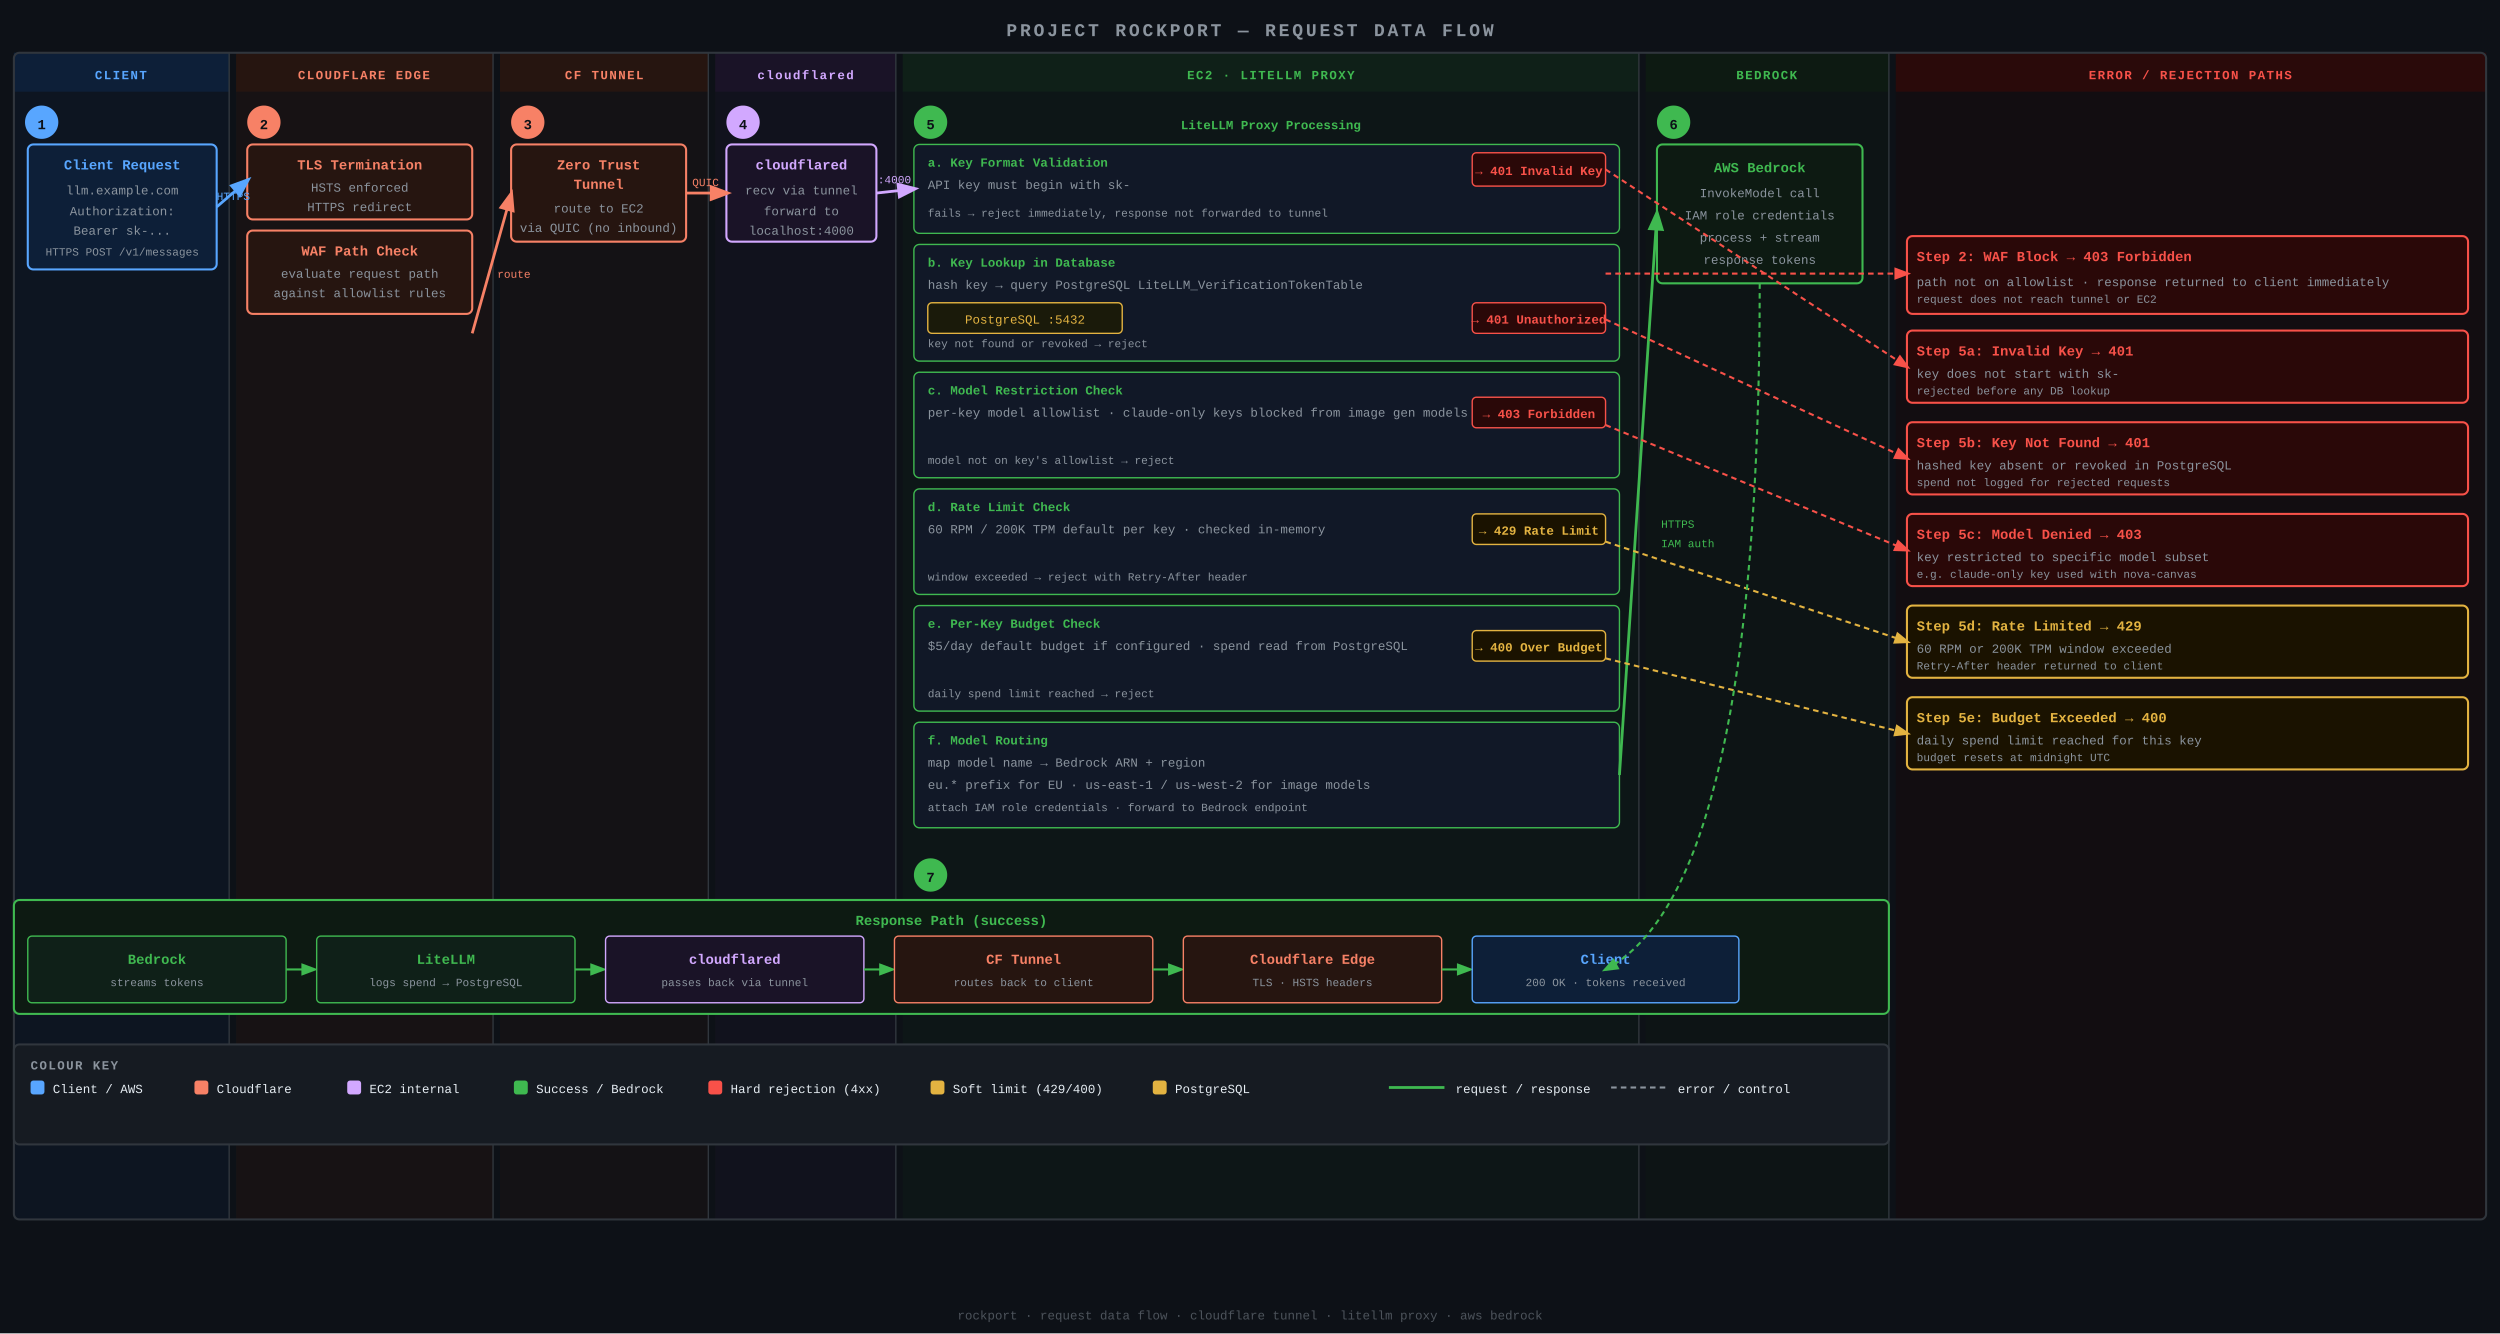
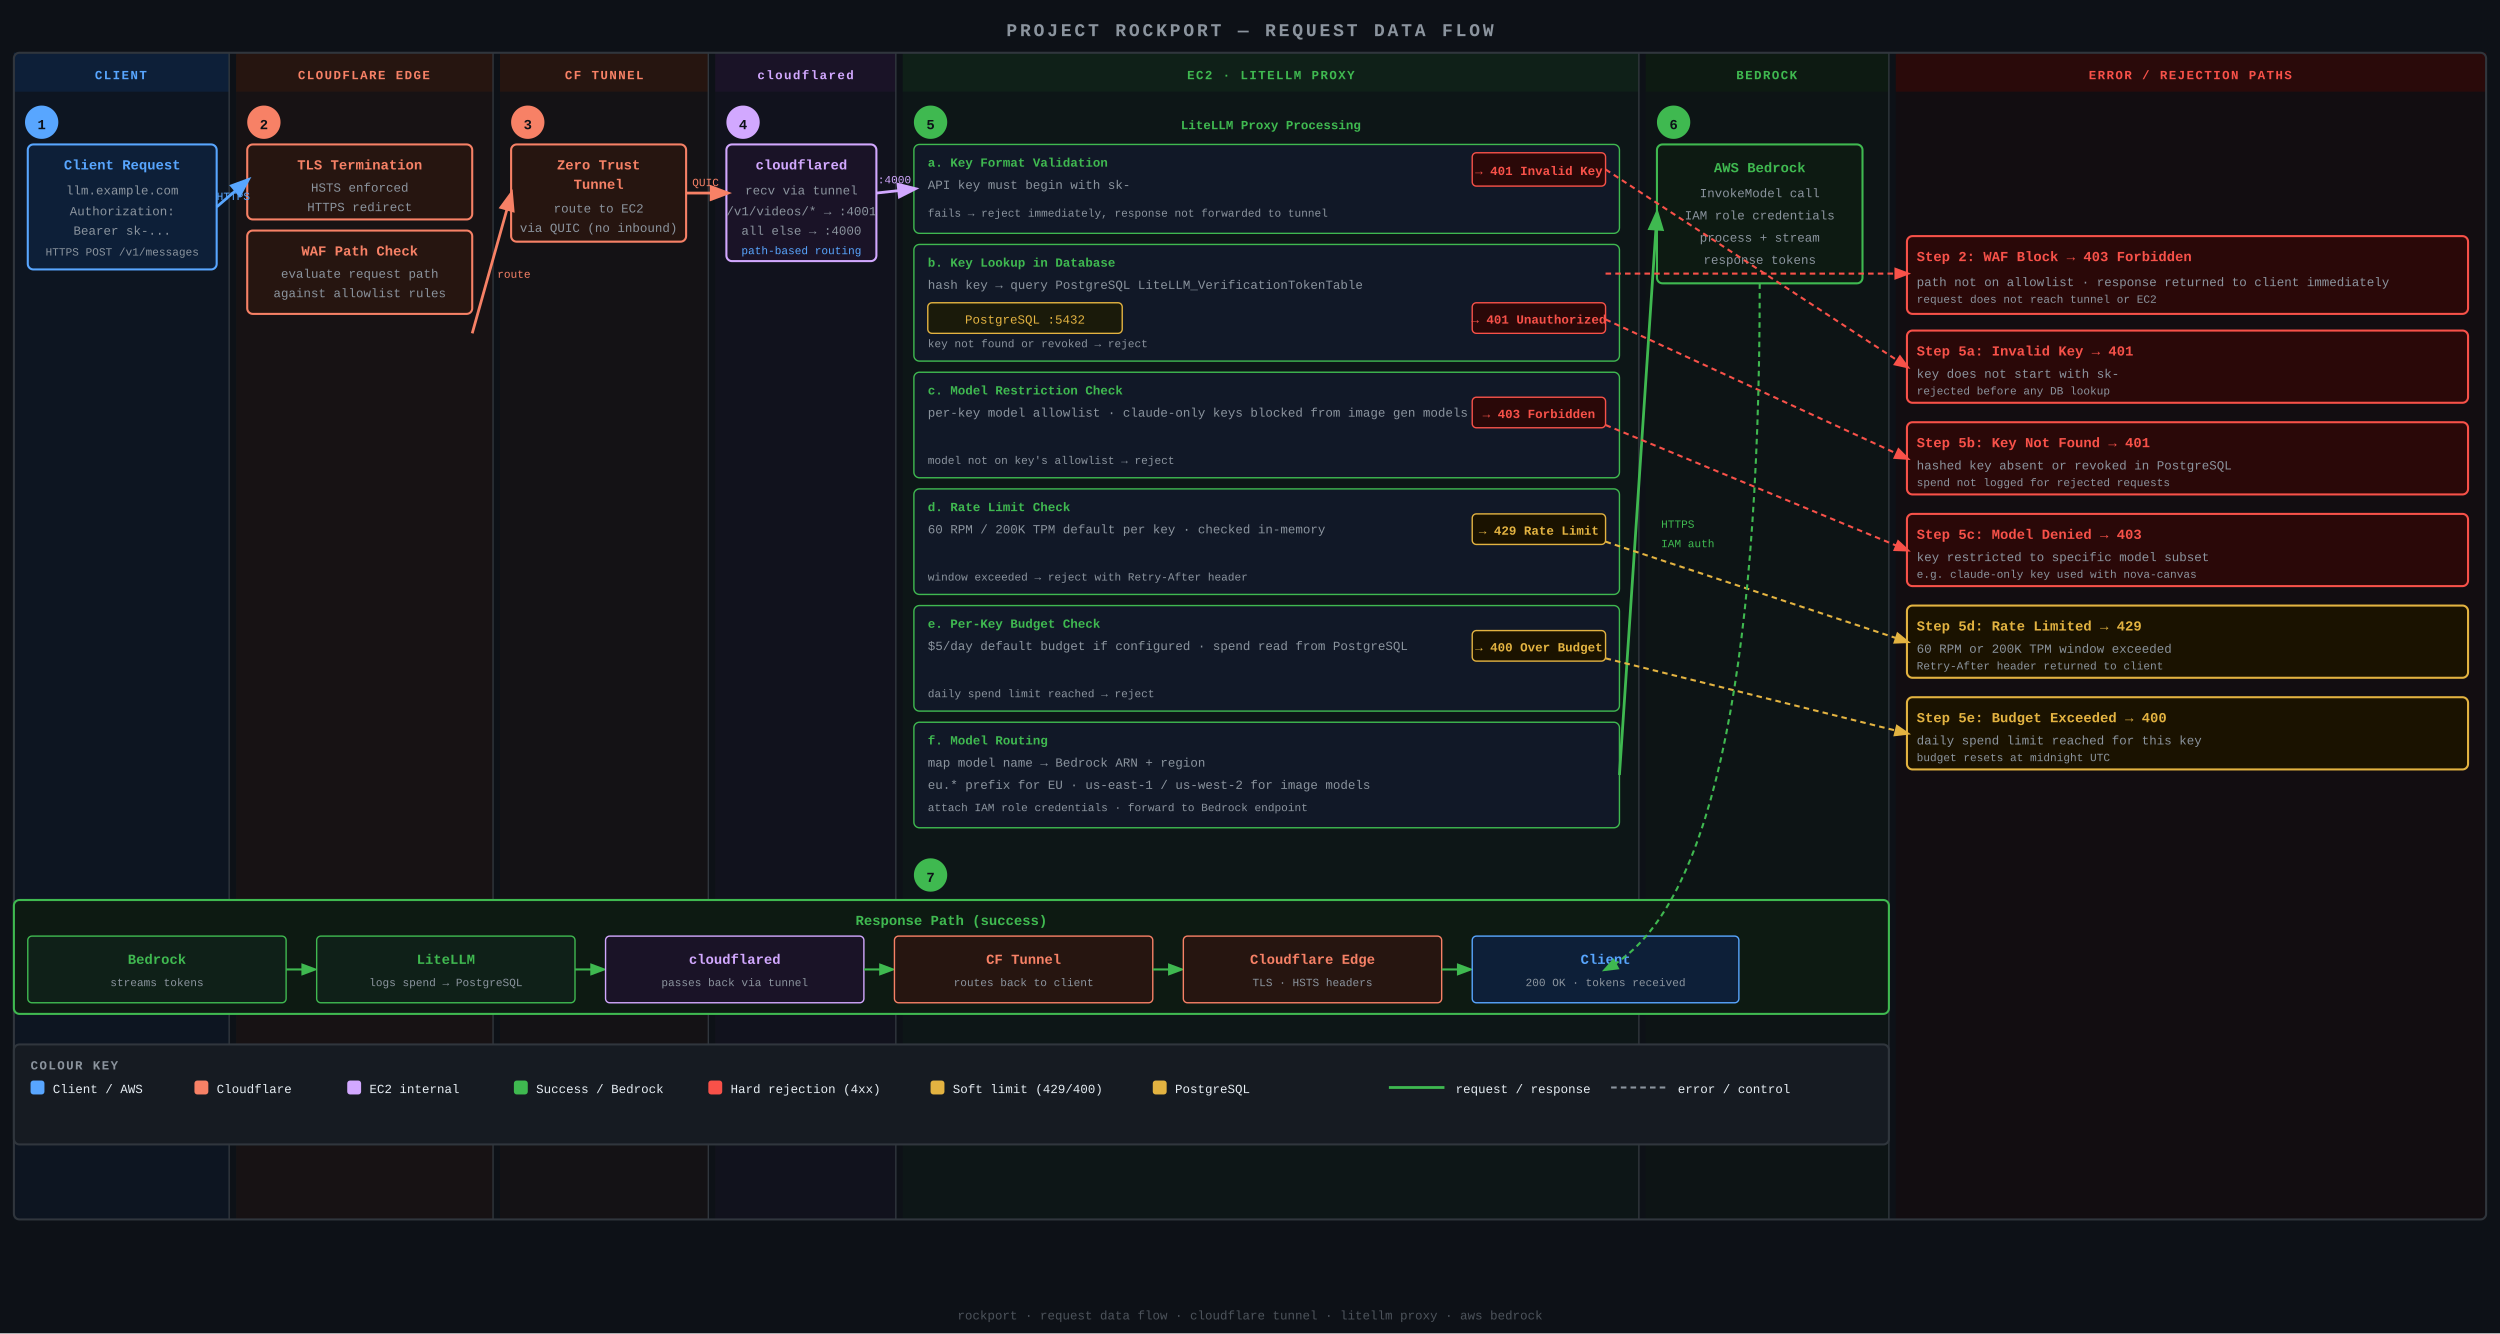
<svg xmlns="http://www.w3.org/2000/svg" viewBox="0 0 1800 960" width="1800" height="960" font-family="'Courier New', Courier, monospace">
  <defs>
    <marker id="ah" markerWidth="8" markerHeight="8" refX="6" refY="3" orient="auto">
      <path d="M0,0 L0,6 L8,3 z" fill="#8b949e" />
    </marker>
    <marker id="ah-green" markerWidth="8" markerHeight="8" refX="6" refY="3" orient="auto">
      <path d="M0,0 L0,6 L8,3 z" fill="#3fb950" />
    </marker>
    <marker id="ah-red" markerWidth="8" markerHeight="8" refX="6" refY="3" orient="auto">
      <path d="M0,0 L0,6 L8,3 z" fill="#f85149" />
    </marker>
    <marker id="ah-orange" markerWidth="8" markerHeight="8" refX="6" refY="3" orient="auto">
      <path d="M0,0 L0,6 L8,3 z" fill="#f78166" />
    </marker>
    <marker id="ah-blue" markerWidth="8" markerHeight="8" refX="6" refY="3" orient="auto">
      <path d="M0,0 L0,6 L8,3 z" fill="#58a6ff" />
    </marker>
    <marker id="ah-purple" markerWidth="8" markerHeight="8" refX="6" refY="3" orient="auto">
      <path d="M0,0 L0,6 L8,3 z" fill="#d2a8ff" />
    </marker>
    <marker id="ah-yellow" markerWidth="8" markerHeight="8" refX="6" refY="3" orient="auto">
      <path d="M0,0 L0,6 L8,3 z" fill="#e3b341" />
    </marker>
  </defs>
  <rect width="1800" height="960" fill="#0d1117" />
  <text x="900" y="26" text-anchor="middle" fill="#8b949e" font-size="13" font-weight="bold" letter-spacing="2">PROJECT ROCKPORT — REQUEST DATA FLOW</text>
  <rect x="10" y="38" width="155" height="840" rx="0" fill="#0d1f38" opacity="0.3" />
  <rect x="170" y="38" width="185" height="840" rx="0" fill="#261510" opacity="0.4" />
  <rect x="360" y="38" width="150" height="840" rx="0" fill="#261510" opacity="0.25" />
  <rect x="515" y="38" width="130" height="840" rx="0" fill="#1a1327" opacity="0.35" />
  <rect x="650" y="38" width="530" height="840" rx="0" fill="#0f2018" opacity="0.35" />
  <rect x="1185" y="38" width="175" height="840" rx="0" fill="#0d1a12" opacity="0.4" />
  <rect x="1365" y="38" width="425" height="840" rx="0" fill="#1a0808" opacity="0.4" />
  <rect x="10" y="38" width="155" height="28" fill="#0d1f38" />
  <rect x="170" y="38" width="185" height="28" fill="#261510" />
  <rect x="360" y="38" width="150" height="28" fill="#261510" />
  <rect x="515" y="38" width="130" height="28" fill="#1a1327" />
  <rect x="650" y="38" width="530" height="28" fill="#0f2018" />
  <rect x="1185" y="38" width="175" height="28" fill="#0d1a12" />
  <rect x="1365" y="38" width="425" height="28" fill="#2a0a0a" />
  <text x="87" y="57" text-anchor="middle" fill="#58a6ff" font-size="9" font-weight="bold" letter-spacing="1">CLIENT</text>
  <text x="262" y="57" text-anchor="middle" fill="#f78166" font-size="9" font-weight="bold" letter-spacing="1">CLOUDFLARE EDGE</text>
  <text x="435" y="57" text-anchor="middle" fill="#f78166" font-size="9" font-weight="bold" letter-spacing="1">CF TUNNEL</text>
  <text x="580" y="57" text-anchor="middle" fill="#d2a8ff" font-size="9" font-weight="bold" letter-spacing="1">cloudflared</text>
  <text x="915" y="57" text-anchor="middle" fill="#3fb950" font-size="9" font-weight="bold" letter-spacing="1">EC2 · LITELLM PROXY</text>
  <text x="1272" y="57" text-anchor="middle" fill="#3fb950" font-size="9" font-weight="bold" letter-spacing="1">BEDROCK</text>
  <text x="1577" y="57" text-anchor="middle" fill="#f85149" font-size="9" font-weight="bold" letter-spacing="1">ERROR / REJECTION PATHS</text>
  <line x1="165" y1="38" x2="165" y2="878" stroke="#30363d" stroke-width="1" />
  <line x1="355" y1="38" x2="355" y2="878" stroke="#30363d" stroke-width="1" />
  <line x1="510" y1="38" x2="510" y2="878" stroke="#30363d" stroke-width="1" />
  <line x1="645" y1="38" x2="645" y2="878" stroke="#30363d" stroke-width="1" />
  <line x1="1180" y1="38" x2="1180" y2="878" stroke="#30363d" stroke-width="1" />
  <line x1="1360" y1="38" x2="1360" y2="878" stroke="#30363d" stroke-width="1" />
  <rect x="10" y="38" width="1780" height="840" rx="4" fill="none" stroke="#30363d" stroke-width="1.5" />
  <circle cx="30" cy="88" r="12" fill="#58a6ff" />
  <text x="30" y="93" text-anchor="middle" fill="#0d1117" font-size="10" font-weight="bold">1</text>
  <rect x="20" y="104" width="136" height="90" rx="4" fill="#0d1f38" stroke="#58a6ff" stroke-width="1.5" />
  <text x="88" y="122" text-anchor="middle" fill="#58a6ff" font-size="10" font-weight="bold">Client Request</text>
  <text x="88" y="140" text-anchor="middle" fill="#8b949e" font-size="9">llm.example.com</text>
  <text x="88" y="155" text-anchor="middle" fill="#8b949e" font-size="9">Authorization:</text>
  <text x="88" y="169" text-anchor="middle" fill="#8b949e" font-size="9">Bearer sk-...</text>
  <text x="88" y="184" text-anchor="middle" fill="#8b949e" font-size="8">HTTPS POST /v1/messages</text>
  <circle cx="190" cy="88" r="12" fill="#f78166" />
  <text x="190" y="93" text-anchor="middle" fill="#0d1117" font-size="10" font-weight="bold">2</text>
  <rect x="178" y="104" width="162" height="54" rx="4" fill="#261510" stroke="#f78166" stroke-width="1.5" />
  <text x="259" y="122" text-anchor="middle" fill="#f78166" font-size="10" font-weight="bold">TLS Termination</text>
  <text x="259" y="138" text-anchor="middle" fill="#8b949e" font-size="9">HSTS enforced</text>
  <text x="259" y="152" text-anchor="middle" fill="#8b949e" font-size="9">HTTPS redirect</text>
  <rect x="178" y="166" width="162" height="60" rx="4" fill="#261510" stroke="#f78166" stroke-width="1.5" />
  <text x="259" y="184" text-anchor="middle" fill="#f78166" font-size="10" font-weight="bold">WAF Path Check</text>
  <text x="259" y="200" text-anchor="middle" fill="#8b949e" font-size="9">evaluate request path</text>
  <text x="259" y="214" text-anchor="middle" fill="#8b949e" font-size="9">against allowlist rules</text>
  <circle cx="380" cy="88" r="12" fill="#f78166" />
  <text x="380" y="93" text-anchor="middle" fill="#0d1117" font-size="10" font-weight="bold">3</text>
  <rect x="368" y="104" width="126" height="70" rx="4" fill="#261510" stroke="#f78166" stroke-width="1.5" />
  <text x="431" y="122" text-anchor="middle" fill="#f78166" font-size="10" font-weight="bold">Zero Trust</text>
  <text x="431" y="136" text-anchor="middle" fill="#f78166" font-size="10" font-weight="bold">Tunnel</text>
  <text x="431" y="153" text-anchor="middle" fill="#8b949e" font-size="9">route to EC2</text>
  <text x="431" y="167" text-anchor="middle" fill="#8b949e" font-size="9">via QUIC (no inbound)</text>
  <circle cx="535" cy="88" r="12" fill="#d2a8ff" />
  <text x="535" y="93" text-anchor="middle" fill="#0d1117" font-size="10" font-weight="bold">4</text>
-   <rect x="523" y="104" width="108" height="70" rx="4" fill="#1a1327" stroke="#d2a8ff" stroke-width="1.5" />
+   <rect x="523" y="104" width="108" height="84" rx="4" fill="#1a1327" stroke="#d2a8ff" stroke-width="1.5" />
  <text x="577" y="122" text-anchor="middle" fill="#d2a8ff" font-size="10" font-weight="bold">cloudflared</text>
  <text x="577" y="140" text-anchor="middle" fill="#8b949e" font-size="9">recv via tunnel</text>
-   <text x="577" y="155" text-anchor="middle" fill="#8b949e" font-size="9">forward to</text>
-   <text x="577" y="169" text-anchor="middle" fill="#8b949e" font-size="9">localhost:4000</text>
+   <text x="577" y="155" text-anchor="middle" fill="#8b949e" font-size="9">/v1/videos/* → :4001</text>
+   <text x="577" y="169" text-anchor="middle" fill="#8b949e" font-size="9">all else → :4000</text>
+   <text x="577" y="183" text-anchor="middle" fill="#58a6ff" font-size="8">path-based routing</text>
  <circle cx="670" cy="88" r="12" fill="#3fb950" />
  <text x="670" y="93" text-anchor="middle" fill="#0d1117" font-size="10" font-weight="bold">5</text>
  <text x="915" y="93" text-anchor="middle" fill="#3fb950" font-size="9" font-weight="bold">LiteLLM Proxy Processing</text>
  <rect x="658" y="104" width="508" height="64" rx="4" fill="#111827" stroke="#3fb950" stroke-width="1" />
  <text x="668" y="120" fill="#3fb950" font-size="9" font-weight="bold">a.  Key Format Validation</text>
  <text x="668" y="136" fill="#8b949e" font-size="9">API key must begin with  sk-</text>
  <rect x="1060" y="110" width="96" height="24" rx="3" fill="#2a0808" stroke="#f85149" stroke-width="1" />
  <text x="1108" y="126" text-anchor="middle" fill="#f85149" font-size="9" font-weight="bold">→ 401 Invalid Key</text>
  <text x="668" y="156" fill="#8b949e" font-size="8">fails → reject immediately, response not forwarded to tunnel</text>
  <rect x="658" y="176" width="508" height="84" rx="4" fill="#111827" stroke="#3fb950" stroke-width="1" />
  <text x="668" y="192" fill="#3fb950" font-size="9" font-weight="bold">b.  Key Lookup in Database</text>
  <text x="668" y="208" fill="#8b949e" font-size="9">hash key → query PostgreSQL  LiteLLM_VerificationTokenTable</text>
  <rect x="668" y="218" width="140" height="22" rx="3" fill="#1a1a0a" stroke="#e3b341" stroke-width="1" />
  <text x="738" y="233" text-anchor="middle" fill="#e3b341" font-size="9">PostgreSQL :5432</text>
  <rect x="1060" y="218" width="96" height="22" rx="3" fill="#2a0808" stroke="#f85149" stroke-width="1" />
  <text x="1108" y="233" text-anchor="middle" fill="#f85149" font-size="9" font-weight="bold">→ 401 Unauthorized</text>
  <text x="668" y="250" fill="#8b949e" font-size="8">key not found or revoked → reject</text>
  <rect x="658" y="268" width="508" height="76" rx="4" fill="#111827" stroke="#3fb950" stroke-width="1" />
  <text x="668" y="284" fill="#3fb950" font-size="9" font-weight="bold">c.  Model Restriction Check</text>
  <text x="668" y="300" fill="#8b949e" font-size="9">per-key model allowlist · claude-only keys blocked from image gen models</text>
  <rect x="1060" y="286" width="96" height="22" rx="3" fill="#2a0808" stroke="#f85149" stroke-width="1" />
  <text x="1108" y="301" text-anchor="middle" fill="#f85149" font-size="9" font-weight="bold">→ 403 Forbidden</text>
  <text x="668" y="334" fill="#8b949e" font-size="8">model not on key's allowlist → reject</text>
  <rect x="658" y="352" width="508" height="76" rx="4" fill="#111827" stroke="#3fb950" stroke-width="1" />
  <text x="668" y="368" fill="#3fb950" font-size="9" font-weight="bold">d.  Rate Limit Check</text>
  <text x="668" y="384" fill="#8b949e" font-size="9">60 RPM  /  200K TPM default per key  ·  checked in-memory</text>
  <rect x="1060" y="370" width="96" height="22" rx="3" fill="#1a1200" stroke="#e3b341" stroke-width="1" />
  <text x="1108" y="385" text-anchor="middle" fill="#e3b341" font-size="9" font-weight="bold">→ 429 Rate Limit</text>
  <text x="668" y="418" fill="#8b949e" font-size="8">window exceeded → reject with Retry-After header</text>
  <rect x="658" y="436" width="508" height="76" rx="4" fill="#111827" stroke="#3fb950" stroke-width="1" />
  <text x="668" y="452" fill="#3fb950" font-size="9" font-weight="bold">e.  Per-Key Budget Check</text>
  <text x="668" y="468" fill="#8b949e" font-size="9">$5/day default budget if configured  ·  spend read from PostgreSQL</text>
  <rect x="1060" y="454" width="96" height="22" rx="3" fill="#1a1200" stroke="#e3b341" stroke-width="1" />
  <text x="1108" y="469" text-anchor="middle" fill="#e3b341" font-size="9" font-weight="bold">→ 400 Over Budget</text>
  <text x="668" y="502" fill="#8b949e" font-size="8">daily spend limit reached → reject</text>
  <rect x="658" y="520" width="508" height="76" rx="4" fill="#111827" stroke="#3fb950" stroke-width="1" />
  <text x="668" y="536" fill="#3fb950" font-size="9" font-weight="bold">f.  Model Routing</text>
  <text x="668" y="552" fill="#8b949e" font-size="9">map model name → Bedrock ARN + region</text>
  <text x="668" y="568" fill="#8b949e" font-size="9">eu.* prefix for EU  ·  us-east-1 / us-west-2 for image models</text>
  <text x="668" y="584" fill="#8b949e" font-size="8">attach IAM role credentials · forward to Bedrock endpoint</text>
  <circle cx="1205" cy="88" r="12" fill="#3fb950" />
  <text x="1205" y="93" text-anchor="middle" fill="#0d1117" font-size="10" font-weight="bold">6</text>
  <rect x="1193" y="104" width="148" height="100" rx="4" fill="#0d1a12" stroke="#3fb950" stroke-width="1.5" />
  <text x="1267" y="124" text-anchor="middle" fill="#3fb950" font-size="10" font-weight="bold">AWS Bedrock</text>
  <text x="1267" y="142" text-anchor="middle" fill="#8b949e" font-size="9">InvokeModel call</text>
  <text x="1267" y="158" text-anchor="middle" fill="#8b949e" font-size="9">IAM role credentials</text>
  <text x="1267" y="174" text-anchor="middle" fill="#8b949e" font-size="9">process + stream</text>
  <text x="1267" y="190" text-anchor="middle" fill="#8b949e" font-size="9">response tokens</text>
  <rect x="1373" y="170" width="404" height="56" rx="4" fill="#2a0808" stroke="#f85149" stroke-width="1.5" />
  <text x="1380" y="188" fill="#f85149" font-size="10" font-weight="bold">Step 2: WAF Block → 403 Forbidden</text>
  <text x="1380" y="206" fill="#8b949e" font-size="9">path not on allowlist · response returned to client immediately</text>
  <text x="1380" y="218" fill="#8b949e" font-size="8">request does not reach tunnel or EC2</text>
  <rect x="1373" y="238" width="404" height="52" rx="4" fill="#2a0808" stroke="#f85149" stroke-width="1.5" />
  <text x="1380" y="256" fill="#f85149" font-size="10" font-weight="bold">Step 5a: Invalid Key → 401</text>
  <text x="1380" y="272" fill="#8b949e" font-size="9">key does not start with  sk-</text>
  <text x="1380" y="284" fill="#8b949e" font-size="8">rejected before any DB lookup</text>
  <rect x="1373" y="304" width="404" height="52" rx="4" fill="#2a0808" stroke="#f85149" stroke-width="1.5" />
  <text x="1380" y="322" fill="#f85149" font-size="10" font-weight="bold">Step 5b: Key Not Found → 401</text>
  <text x="1380" y="338" fill="#8b949e" font-size="9">hashed key absent or revoked in PostgreSQL</text>
  <text x="1380" y="350" fill="#8b949e" font-size="8">spend not logged for rejected requests</text>
  <rect x="1373" y="370" width="404" height="52" rx="4" fill="#2a0808" stroke="#f85149" stroke-width="1.5" />
  <text x="1380" y="388" fill="#f85149" font-size="10" font-weight="bold">Step 5c: Model Denied → 403</text>
  <text x="1380" y="404" fill="#8b949e" font-size="9">key restricted to specific model subset</text>
  <text x="1380" y="416" fill="#8b949e" font-size="8">e.g. claude-only key used with nova-canvas</text>
  <rect x="1373" y="436" width="404" height="52" rx="4" fill="#1a1200" stroke="#e3b341" stroke-width="1.5" />
  <text x="1380" y="454" fill="#e3b341" font-size="10" font-weight="bold">Step 5d: Rate Limited → 429</text>
  <text x="1380" y="470" fill="#8b949e" font-size="9">60 RPM or 200K TPM window exceeded</text>
  <text x="1380" y="482" fill="#8b949e" font-size="8">Retry-After header returned to client</text>
  <rect x="1373" y="502" width="404" height="52" rx="4" fill="#1a1200" stroke="#e3b341" stroke-width="1.5" />
  <text x="1380" y="520" fill="#e3b341" font-size="10" font-weight="bold">Step 5e: Budget Exceeded → 400</text>
  <text x="1380" y="536" fill="#8b949e" font-size="9">daily spend limit reached for this key</text>
  <text x="1380" y="548" fill="#8b949e" font-size="8">budget resets at midnight UTC</text>
  <circle cx="670" cy="630" r="12" fill="#3fb950" />
  <text x="670" y="635" text-anchor="middle" fill="#0d1117" font-size="10" font-weight="bold">7</text>
  <rect x="10" y="648" width="1350" height="82" rx="4" fill="#0d1a12" stroke="#3fb950" stroke-width="1.5" />
  <text x="685" y="666" text-anchor="middle" fill="#3fb950" font-size="10" font-weight="bold">Response Path (success)</text>
  <rect x="20" y="674" width="186" height="48" rx="3" fill="#0f2018" stroke="#3fb950" stroke-width="1" />
  <text x="113" y="694" text-anchor="middle" fill="#3fb950" font-size="10" font-weight="bold">Bedrock</text>
  <text x="113" y="710" text-anchor="middle" fill="#8b949e" font-size="8">streams tokens</text>
  <line x1="206" y1="698" x2="226" y2="698" stroke="#3fb950" stroke-width="1.5" marker-end="url(#ah-green)" />
  <rect x="228" y="674" width="186" height="48" rx="3" fill="#0f2018" stroke="#3fb950" stroke-width="1" />
  <text x="321" y="694" text-anchor="middle" fill="#3fb950" font-size="10" font-weight="bold">LiteLLM</text>
  <text x="321" y="710" text-anchor="middle" fill="#8b949e" font-size="8">logs spend → PostgreSQL</text>
  <line x1="414" y1="698" x2="434" y2="698" stroke="#3fb950" stroke-width="1.5" marker-end="url(#ah-green)" />
  <rect x="436" y="674" width="186" height="48" rx="3" fill="#1a1327" stroke="#d2a8ff" stroke-width="1" />
  <text x="529" y="694" text-anchor="middle" fill="#d2a8ff" font-size="10" font-weight="bold">cloudflared</text>
  <text x="529" y="710" text-anchor="middle" fill="#8b949e" font-size="8">passes back via tunnel</text>
  <line x1="622" y1="698" x2="642" y2="698" stroke="#3fb950" stroke-width="1.5" marker-end="url(#ah-green)" />
  <rect x="644" y="674" width="186" height="48" rx="3" fill="#261510" stroke="#f78166" stroke-width="1" />
  <text x="737" y="694" text-anchor="middle" fill="#f78166" font-size="10" font-weight="bold">CF Tunnel</text>
  <text x="737" y="710" text-anchor="middle" fill="#8b949e" font-size="8">routes back to client</text>
  <line x1="830" y1="698" x2="850" y2="698" stroke="#3fb950" stroke-width="1.5" marker-end="url(#ah-green)" />
  <rect x="852" y="674" width="186" height="48" rx="3" fill="#261510" stroke="#f78166" stroke-width="1" />
  <text x="945" y="694" text-anchor="middle" fill="#f78166" font-size="10" font-weight="bold">Cloudflare Edge</text>
  <text x="945" y="710" text-anchor="middle" fill="#8b949e" font-size="8">TLS · HSTS headers</text>
  <line x1="1038" y1="698" x2="1058" y2="698" stroke="#3fb950" stroke-width="1.5" marker-end="url(#ah-green)" />
  <rect x="1060" y="674" width="192" height="48" rx="3" fill="#0d1f38" stroke="#58a6ff" stroke-width="1" />
  <text x="1156" y="694" text-anchor="middle" fill="#58a6ff" font-size="10" font-weight="bold">Client</text>
  <text x="1156" y="710" text-anchor="middle" fill="#8b949e" font-size="8">200 OK · tokens received</text>
  <line x1="156" y1="149" x2="178" y2="130" stroke="#58a6ff" stroke-width="2" marker-end="url(#ah-blue)" />
  <text x="168" y="144" text-anchor="middle" fill="#58a6ff" font-size="8">HTTPS</text>
  <line x1="340" y1="240" x2="368" y2="140" stroke="#f78166" stroke-width="2" marker-end="url(#ah-orange)" />
  <text x="358" y="200" fill="#f78166" font-size="8">route</text>
  <line x1="494" y1="139" x2="523" y2="139" stroke="#f78166" stroke-width="2" marker-end="url(#ah-orange)" />
  <text x="508" y="134" text-anchor="middle" fill="#f78166" font-size="8">QUIC</text>
  <line x1="631" y1="139" x2="658" y2="136" stroke="#d2a8ff" stroke-width="2" marker-end="url(#ah-purple)" />
  <text x="644" y="132" text-anchor="middle" fill="#d2a8ff" font-size="8">:4000</text>
  <line x1="1166" y1="558" x2="1193" y2="154" stroke="#3fb950" stroke-width="2" marker-end="url(#ah-green)" />
  <text x="1196" y="380" fill="#3fb950" font-size="8">HTTPS</text>
  <text x="1196" y="394" fill="#3fb950" font-size="8">IAM auth</text>
  <line x1="1156" y1="197" x2="1373" y2="197" stroke="#f85149" stroke-width="1.5" stroke-dasharray="4,3" marker-end="url(#ah-red)" />
  <line x1="1156" y1="122" x2="1373" y2="264" stroke="#f85149" stroke-width="1.5" stroke-dasharray="4,3" marker-end="url(#ah-red)" />
  <line x1="1156" y1="230" x2="1373" y2="330" stroke="#f85149" stroke-width="1.5" stroke-dasharray="4,3" marker-end="url(#ah-red)" />
  <line x1="1156" y1="306" x2="1373" y2="396" stroke="#f85149" stroke-width="1.5" stroke-dasharray="4,3" marker-end="url(#ah-red)" />
  <line x1="1156" y1="390" x2="1373" y2="462" stroke="#e3b341" stroke-width="1.5" stroke-dasharray="4,3" marker-end="url(#ah-yellow)" />
  <line x1="1156" y1="474" x2="1373" y2="528" stroke="#e3b341" stroke-width="1.5" stroke-dasharray="4,3" marker-end="url(#ah-yellow)" />
  <path d="M 1267 204 Q 1267 640 1156 698" stroke="#3fb950" stroke-width="1.5" stroke-dasharray="4,3" fill="none" marker-end="url(#ah-green)" />
  <rect x="10" y="752" width="1350" height="72" rx="4" fill="#161b22" stroke="#30363d" stroke-width="1.5" />
  <text x="22" y="770" fill="#8b949e" font-size="9" font-weight="bold" letter-spacing="1">COLOUR KEY</text>
  <rect x="22" y="778" width="10" height="10" rx="2" fill="#58a6ff" />
  <text x="38" y="787" fill="#e6edf3" font-size="9">Client / AWS</text>
  <rect x="140" y="778" width="10" height="10" rx="2" fill="#f78166" />
  <text x="156" y="787" fill="#e6edf3" font-size="9">Cloudflare</text>
  <rect x="250" y="778" width="10" height="10" rx="2" fill="#d2a8ff" />
  <text x="266" y="787" fill="#e6edf3" font-size="9">EC2 internal</text>
  <rect x="370" y="778" width="10" height="10" rx="2" fill="#3fb950" />
  <text x="386" y="787" fill="#e6edf3" font-size="9">Success / Bedrock</text>
  <rect x="510" y="778" width="10" height="10" rx="2" fill="#f85149" />
  <text x="526" y="787" fill="#e6edf3" font-size="9">Hard rejection (4xx)</text>
  <rect x="670" y="778" width="10" height="10" rx="2" fill="#e3b341" />
  <text x="686" y="787" fill="#e6edf3" font-size="9">Soft limit (429/400)</text>
  <rect x="830" y="778" width="10" height="10" rx="2" fill="#e3b341" />
  <text x="846" y="787" fill="#e6edf3" font-size="9">PostgreSQL</text>
  <line x1="1000" y1="783" x2="1040" y2="783" stroke="#3fb950" stroke-width="2" />
  <text x="1048" y="787" fill="#e6edf3" font-size="9">request / response</text>
  <line x1="1160" y1="783" x2="1200" y2="783" stroke="#8b949e" stroke-width="1.5" stroke-dasharray="4,3" />
  <text x="1208" y="787" fill="#e6edf3" font-size="9">error / control</text>
  <text x="900" y="950" text-anchor="middle" fill="#8b949e" font-size="9" opacity="0.5">rockport · request data flow · cloudflare tunnel · litellm proxy · aws bedrock</text>
</svg>
